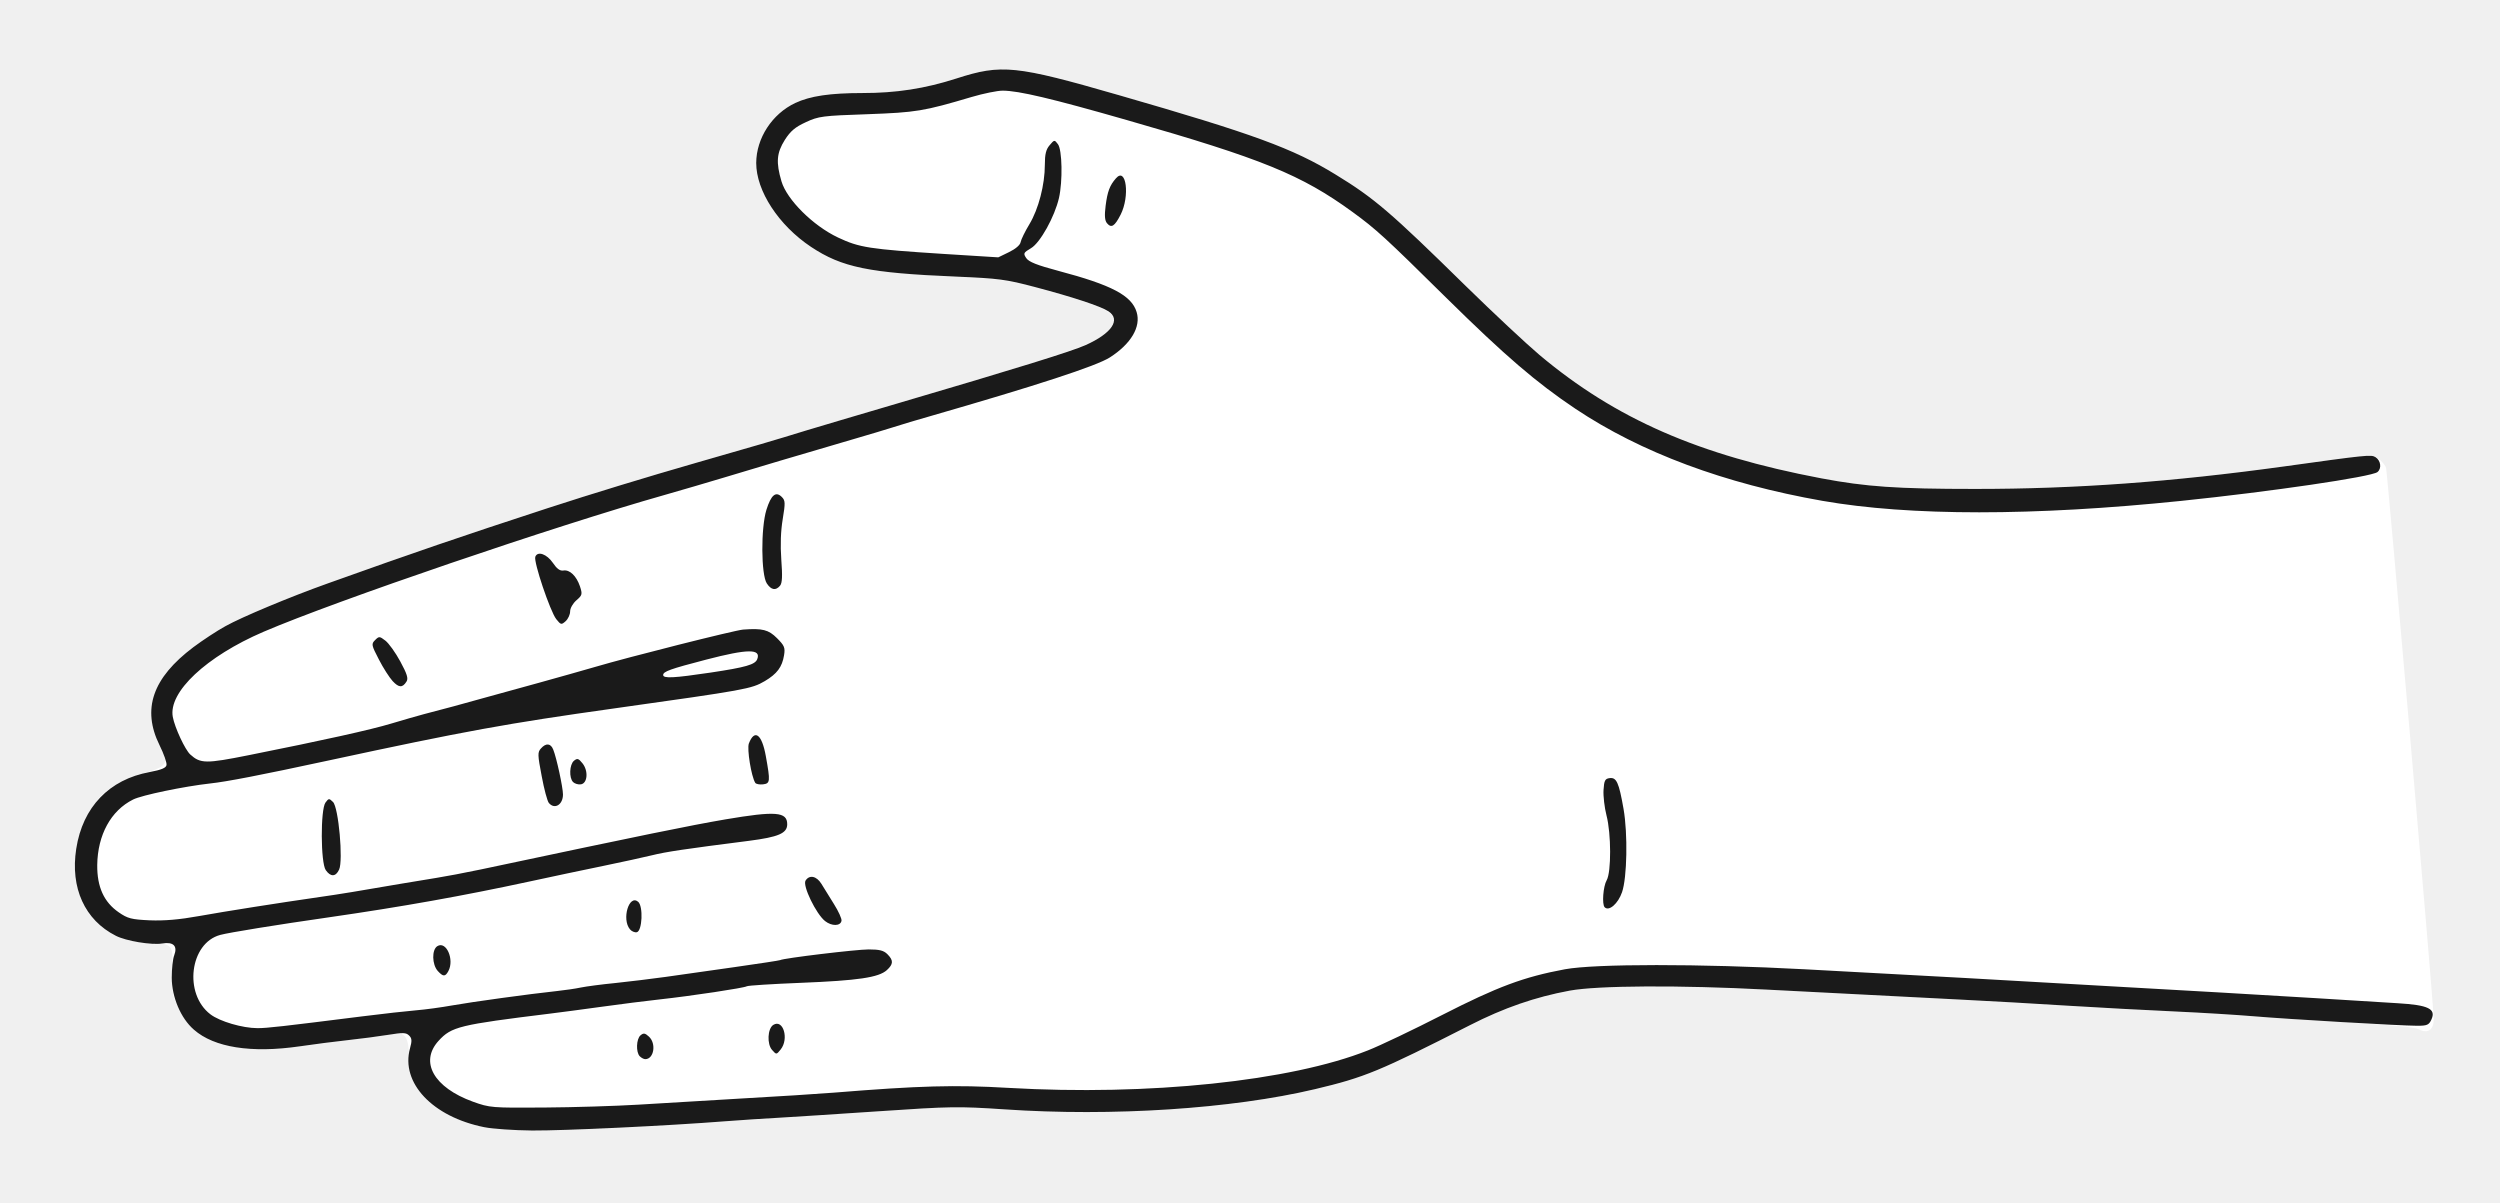
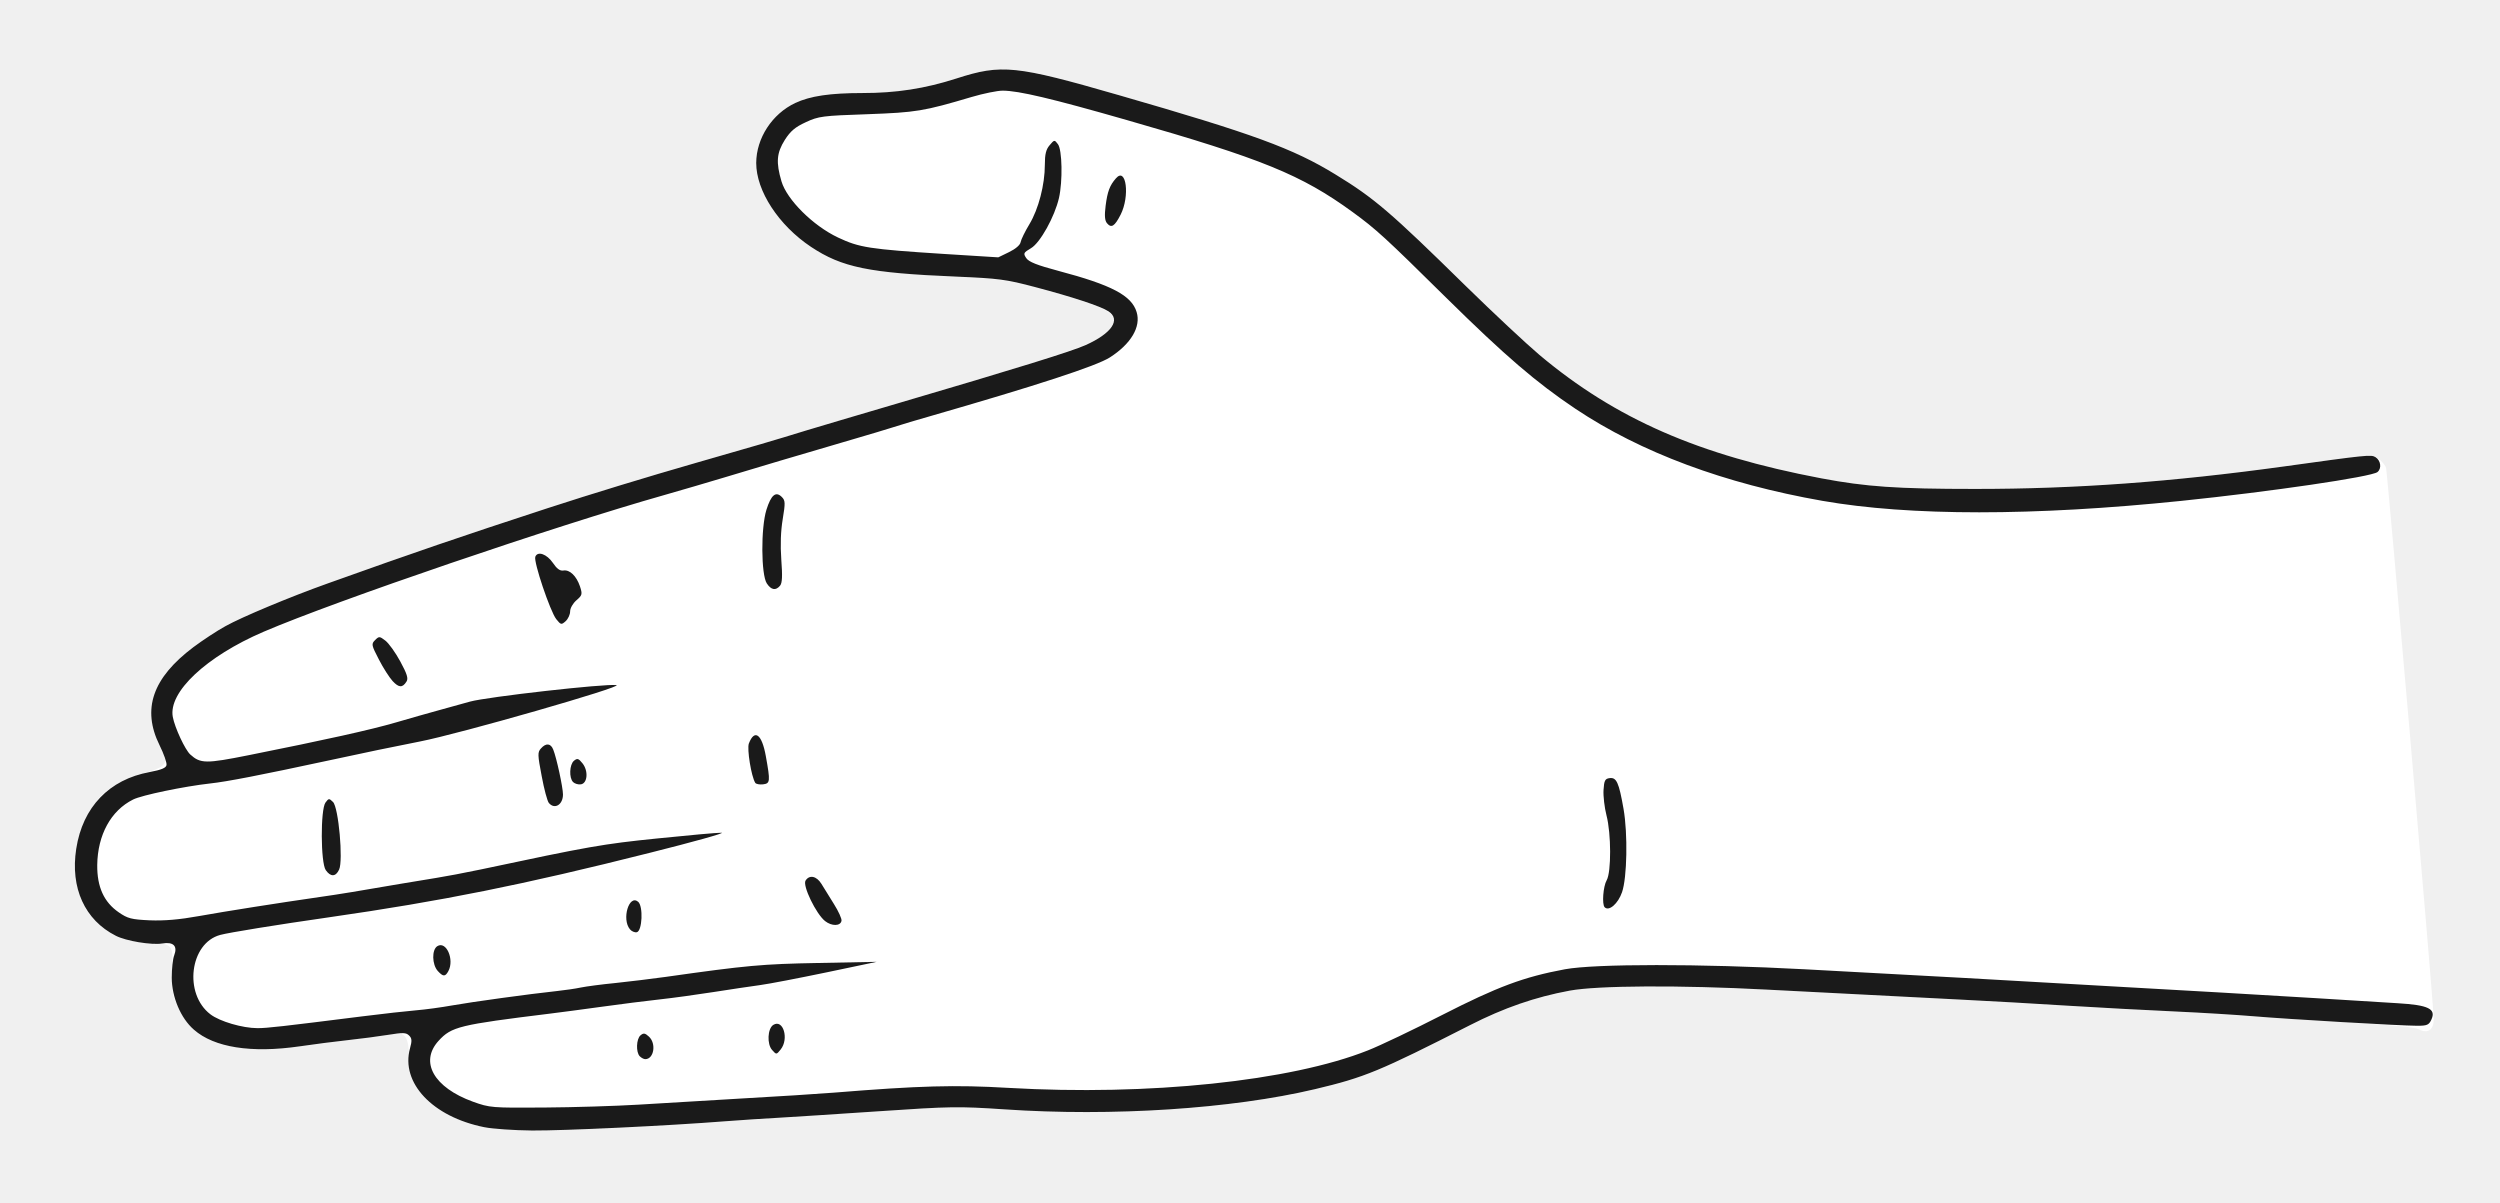
<svg xmlns="http://www.w3.org/2000/svg" viewBox="0 0 262 126" width="262" height="126" data-source="pose construite sur s01" data-boite="45 54 307 180" data-trait="2.50">
  <path id="silhouette" fill="#FFFFFF" fill-rule="evenodd" d="M50.75,118.13C47.44,117.46 44.77,115.86 43.56,113.79C43.00,112.83 42.88,112.33 42.87,110.79C42.85,108.73 42.43,108.10 41.25,108.35C40.91,108.43 39.16,108.66 37.38,108.88C35.59,109.09 32.89,109.44 31.38,109.66C26.34,110.39 22.43,109.77 20.32,107.91C19.82,107.48 19.10,106.45 18.70,105.63C18.04,104.25 17.99,103.93 18.05,101.79C18.11,99.79 18.06,99.41 17.67,99.13C17.43,98.95 17.01,98.86 16.75,98.93C16.07,99.10 13.08,98.55 12.15,98.08C10.74,97.37 9.38,96.08 8.80,94.92C7.11,91.55 7.74,86.91 10.31,83.72C11.20,82.61 13.43,81.37 15.24,80.98C15.96,80.82 16.76,80.49 17.02,80.23C17.47,79.78 17.46,79.73 16.69,78.08C14.89,74.22 16.00,71.04 20.27,67.82C21.22,67.11 22.73,66.11 23.63,65.62C25.30,64.68 30.42,62.54 34.38,61.13C43.52,57.86 48.17,56.27 57.38,53.26C61.98,51.76 67.78,49.99 73.00,48.49C78.71,46.86 81.47,46.05 84.50,45.11C85.53,44.80 89.86,43.51 94.12,42.26C112.72,36.79 115.17,35.94 116.24,34.58C117.28,33.26 116.68,32.60 113.47,31.54C107.77,29.66 105.47,29.22 100.23,28.99C91.07,28.61 88.24,28.03 84.99,25.87C81.60,23.61 79.25,20.01 79.25,17.08C79.26,14.48 80.92,11.93 83.35,10.79C84.91,10.06 86.98,9.75 90.39,9.75C93.93,9.75 96.92,9.29 100.25,8.22C104.97,6.70 106.44,6.85 117.25,9.97C131.34,14.03 135.50,15.55 139.97,18.29C144.03,20.77 145.72,22.22 153.62,29.98C156.51,32.81 159.99,36.06 161.34,37.20C169.31,43.89 178.00,47.69 190.88,50.13C195.55,51.01 198.81,51.24 207.00,51.24C217.54,51.24 227.57,50.51 239.38,48.88C248.77,47.58 248.45,47.60 249.20,48.05C249.57,48.28 249.96,48.72 250.06,49.04C250.20,49.51 254.84,102.94 255.05,106.59C255.12,107.88 254.50,108.39 253.51,107.88C253.05,107.64 250.66,107.41 245.86,107.14C242.02,106.92 237.64,106.63 236.12,106.50C234.61,106.36 230.96,106.14 228.00,106.01C225.04,105.88 219.98,105.60 216.75,105.40C213.52,105.19 208.46,104.91 205.50,104.76C198.09,104.38 192.18,104.08 185.12,103.71C176.02,103.23 167.42,103.28 164.50,103.82C160.88,104.49 157.60,105.63 154.07,107.43C144.54,112.28 143.04,112.90 137.83,114.14C129.09,116.21 116.57,117.03 105.25,116.26C100.46,115.94 99.59,115.95 92.12,116.46C87.72,116.76 83.00,117.06 81.62,117.14C80.25,117.21 77.72,117.38 76.00,117.51C70.03,117.98 59.15,118.50 55.77,118.48C53.90,118.46 51.64,118.31 50.75,118.13Z" />
-   <path id="encre" fill="#1A1A1A" fill-rule="evenodd" d="M50.75,118.13C45.32,117.04 41.97,113.48 42.97,109.86C43.19,109.07 43.17,108.81 42.87,108.52C42.56,108.21 42.23,108.20 40.69,108.45C39.69,108.61 37.81,108.86 36.50,109.00C35.19,109.14 32.89,109.44 31.38,109.66C26.34,110.39 22.44,109.78 20.32,107.91C18.94,106.71 18.00,104.49 18.00,102.45C18.00,101.53 18.11,100.48 18.26,100.11C18.63,99.13 18.17,98.68 16.99,98.88C15.89,99.06 13.21,98.62 12.14,98.07C8.88,96.42 7.35,93.06 7.99,88.94C8.67,84.58 11.44,81.69 15.69,80.91C16.91,80.68 17.40,80.48 17.45,80.18C17.50,79.95 17.17,79.01 16.72,78.10C14.85,74.31 15.98,71.05 20.27,67.82C21.22,67.11 22.73,66.11 23.63,65.62C25.30,64.68 30.42,62.54 34.38,61.13C43.52,57.86 48.17,56.27 57.38,53.26C61.98,51.76 67.78,49.99 73.00,48.49C78.71,46.86 81.47,46.05 84.50,45.11C85.53,44.80 89.86,43.51 94.12,42.26C106.64,38.58 112.28,36.83 113.76,36.17C116.50,34.95 117.49,33.50 116.17,32.63C115.35,32.09 112.43,31.13 108.50,30.09C105.44,29.28 104.67,29.18 100.23,28.99C91.07,28.61 88.24,28.03 84.99,25.87C81.60,23.61 79.25,20.01 79.25,17.08C79.26,14.48 80.92,11.93 83.35,10.79C84.91,10.06 86.98,9.75 90.39,9.75C93.93,9.75 96.92,9.29 100.25,8.22C104.97,6.70 106.44,6.85 117.25,9.97C131.34,14.03 135.50,15.55 139.97,18.29C144.03,20.77 145.72,22.22 153.62,29.98C156.51,32.81 159.99,36.06 161.34,37.20C169.31,43.89 178.00,47.69 190.88,50.13C195.55,51.01 198.81,51.24 207.00,51.24C217.54,51.24 227.57,50.51 239.38,48.88C248.07,47.67 248.50,47.63 248.95,47.91C249.51,48.26 249.62,49.09 249.16,49.47C248.56,49.97 237.92,51.53 228.62,52.49C213.12,54.09 200.13,54.09 191.00,52.49C180.74,50.69 171.96,47.42 165.12,42.85C161.01,40.10 157.72,37.27 151.62,31.26C145.13,24.85 144.22,24.02 141.75,22.22C136.38,18.31 132.27,16.64 118.12,12.59C110.17,10.31 106.77,9.51 105.09,9.50C104.52,9.50 103.06,9.80 101.84,10.16C96.78,11.66 96.05,11.78 90.88,11.97C86.19,12.13 85.79,12.18 84.44,12.81C83.33,13.32 82.84,13.74 82.25,14.66C81.39,16.03 81.31,17.01 81.90,19.01C82.47,20.93 85.20,23.65 87.82,24.89C90.06,25.95 91.10,26.11 98.88,26.61L104.62,26.97L105.75,26.42C106.43,26.09 106.91,25.68 106.96,25.38C107.01,25.10 107.42,24.26 107.88,23.50C108.84,21.91 109.50,19.36 109.50,17.26C109.50,16.17 109.62,15.66 110.00,15.22C110.49,14.64 110.51,14.63 110.87,15.11C111.32,15.69 111.38,18.99 110.98,20.75C110.53,22.71 109.01,25.45 108.05,26.01C107.26,26.48 107.22,26.55 107.55,27.05C107.82,27.45 108.68,27.79 110.93,28.39C116.51,29.87 118.60,30.97 119.12,32.71C119.59,34.25 118.53,36.04 116.31,37.46C114.90,38.36 108.67,40.39 97.50,43.61C96.19,43.98 94.45,44.50 93.62,44.77C92.80,45.03 91.00,45.57 89.62,45.97C83.99,47.62 78.95,49.11 76.00,50.01C74.28,50.53 71.41,51.37 69.62,51.88C58.11,55.14 35.22,62.95 27.62,66.21C21.60,68.80 17.62,72.54 18.11,75.14C18.32,76.27 19.40,78.58 19.94,79.07C21.01,80.04 21.58,80.04 26.08,79.14C33.94,77.57 38.85,76.48 41.00,75.83C42.17,75.48 43.72,75.03 44.44,74.84C46.72,74.25 48.31,73.82 50.62,73.17C51.86,72.83 54.51,72.10 56.50,71.55C58.49,71.00 61.14,70.25 62.38,69.89C65.86,68.86 77.04,66.04 77.88,65.98C79.91,65.83 80.54,65.99 81.43,66.88C82.20,67.65 82.30,67.87 82.17,68.66C81.97,69.91 81.43,70.62 80.15,71.38C78.74,72.20 78.25,72.29 64.38,74.24C53.13,75.82 48.81,76.60 34.38,79.71C27.19,81.26 23.76,81.92 22.00,82.11C19.31,82.41 14.86,83.33 13.95,83.79C11.62,84.95 10.23,87.50 10.19,90.66C10.17,92.95 10.89,94.54 12.44,95.61C13.38,96.26 13.76,96.36 15.69,96.45C17.22,96.51 18.78,96.38 20.88,96.00C23.61,95.51 29.18,94.63 33.62,93.99C35.35,93.75 37.84,93.34 42.00,92.62C43.17,92.42 44.86,92.14 45.75,92.00C46.64,91.86 48.73,91.47 50.38,91.12C67.69,87.45 72.20,86.53 76.03,85.87C81.29,84.98 82.50,85.07 82.50,86.38C82.50,87.33 81.59,87.72 78.48,88.12C71.73,88.98 69.79,89.27 68.34,89.63C67.49,89.84 65.19,90.34 63.21,90.75C61.24,91.15 57.77,91.89 55.50,92.38C48.56,93.88 42.12,95.03 34.50,96.13C28.93,96.93 24.00,97.73 23.08,97.98C19.88,98.84 19.23,104.15 22.05,106.30C23.03,107.05 25.42,107.75 26.99,107.75C28.00,107.75 29.50,107.58 38.00,106.51C40.13,106.24 42.66,105.96 43.62,105.88C44.59,105.80 46.27,105.57 47.38,105.37C49.38,105.01 55.55,104.16 58.38,103.86C59.20,103.77 60.33,103.61 60.88,103.49C61.42,103.38 63.06,103.16 64.50,103.02C65.94,102.87 68.31,102.58 69.75,102.38C71.19,102.17 74.46,101.71 77.00,101.35C79.54,100.99 81.69,100.66 81.76,100.62C82.08,100.42 89.72,99.50 91.04,99.50C92.17,99.50 92.61,99.61 93.00,100.00C93.65,100.65 93.63,101.04 92.94,101.67C92.09,102.44 89.93,102.76 83.94,103.00C80.95,103.12 78.40,103.28 78.27,103.36C77.99,103.54 72.49,104.37 69.12,104.74C67.75,104.89 65.05,105.23 63.12,105.50C61.20,105.77 58.73,106.09 57.62,106.23C48.13,107.40 47.32,107.59 45.96,109.08C43.95,111.29 45.46,113.97 49.57,115.46C51.33,116.09 51.52,116.11 57.00,116.07C60.09,116.05 64.54,115.91 66.88,115.77C69.21,115.62 74.11,115.33 77.75,115.12C81.39,114.92 85.72,114.64 87.38,114.51C96.39,113.78 100.10,113.68 105.69,114.01C120.37,114.86 135.28,113.30 143.36,110.08C144.61,109.59 148.11,107.92 151.14,106.37C156.94,103.41 159.66,102.39 164.00,101.58C167.15,101.00 178.07,100.99 189.12,101.58C198.98,102.10 213.23,102.89 221.88,103.40C225.45,103.60 230.29,103.88 232.62,104.01C234.96,104.14 239.52,104.41 242.75,104.61C245.98,104.82 249.84,105.05 251.31,105.14C254.50,105.33 255.32,105.73 254.81,106.85C254.55,107.42 254.36,107.50 253.32,107.50C251.58,107.50 239.62,106.80 236.12,106.50C234.47,106.36 230.76,106.13 227.88,106.00C224.99,105.87 219.98,105.60 216.75,105.40C213.52,105.19 208.46,104.91 205.50,104.76C198.09,104.38 192.18,104.08 185.12,103.71C176.02,103.23 167.42,103.28 164.50,103.82C160.88,104.49 157.60,105.63 154.07,107.43C144.54,112.28 143.04,112.90 137.83,114.14C129.09,116.21 116.57,117.03 105.25,116.26C100.46,115.94 99.59,115.95 92.12,116.46C87.72,116.76 83.00,117.06 81.62,117.14C80.25,117.21 77.72,117.38 76.00,117.51C70.03,117.98 59.15,118.50 55.77,118.48C53.90,118.46 51.64,118.31 50.75,118.13ZM67.05,110.70C66.63,110.28 66.68,108.87 67.13,108.50C67.44,108.24 67.60,108.26 68.00,108.63C68.80,109.35 68.54,111.00 67.62,111.00C67.47,111.00 67.21,110.86 67.05,110.70ZM80.92,110.04C80.36,109.43 80.44,107.79 81.04,107.41C82.08,106.76 82.71,108.88 81.81,109.99C81.37,110.54 81.36,110.54 80.92,110.04ZM45.88,101.76C45.27,101.08 45.24,99.53 45.83,99.16C46.76,98.57 47.64,100.55 46.99,101.77C46.66,102.38 46.44,102.37 45.88,101.76ZM66.01,97.38C65.14,96.33 65.92,93.71 66.87,94.50C67.43,94.96 67.31,97.59 66.73,97.70C66.51,97.74 66.18,97.60 66.01,97.38ZM86.47,96.53C85.53,95.79 84.09,92.82 84.42,92.29C84.82,91.65 85.57,91.80 86.08,92.62C86.33,93.04 86.93,93.99 87.40,94.75C87.88,95.51 88.23,96.29 88.19,96.50C88.08,97.07 87.17,97.08 86.47,96.53ZM168.17,95.08C167.87,94.79 168.01,92.89 168.38,92.25C168.87,91.39 168.86,87.37 168.36,85.45C168.15,84.63 168.01,83.43 168.05,82.79C168.11,81.81 168.21,81.61 168.67,81.55C169.41,81.44 169.66,81.99 170.15,84.79C170.60,87.39 170.52,91.97 169.99,93.50C169.58,94.70 168.62,95.54 168.17,95.08ZM34.14,91.19C33.60,90.42 33.58,84.83 34.11,84.11C34.45,83.65 34.49,83.65 34.90,84.05C35.48,84.62 35.98,90.18 35.54,91.13C35.19,91.90 34.65,91.92 34.14,91.19ZM57.52,84.15C57.36,83.96 57.02,82.70 56.77,81.34C56.34,79.10 56.33,78.83 56.69,78.44C57.22,77.84 57.72,77.89 57.98,78.56C58.33,79.42 59.00,82.54 59.00,83.26C59.00,84.34 58.12,84.87 57.52,84.15ZM60.06,81.96C59.62,81.52 59.68,80.12 60.15,79.73C60.50,79.44 60.63,79.48 61.04,79.99C61.68,80.78 61.58,82.10 60.87,82.20C60.60,82.24 60.23,82.13 60.06,81.96ZM79.15,82.04C78.73,81.36 78.27,78.49 78.48,77.92C79.08,76.36 79.85,76.94 80.26,79.25C80.74,81.91 80.72,82.11 79.96,82.20C79.60,82.24 79.23,82.17 79.15,82.04ZM41.15,71.38C40.81,71.01 40.16,70.00 39.71,69.12C38.92,67.60 38.90,67.49 39.31,67.08C39.72,66.67 39.78,66.67 40.39,67.14C40.74,67.41 41.45,68.39 41.95,69.32C42.66,70.63 42.81,71.10 42.60,71.43C42.18,72.10 41.80,72.08 41.15,71.38ZM74.45,70.49C78.18,69.93 79.14,69.65 79.36,69.08C79.78,67.98 78.38,67.99 74.00,69.13C70.24,70.11 69.50,70.37 69.50,70.74C69.50,71.12 70.61,71.06 74.45,70.49ZM58.29,64.88C57.65,64.05 55.90,58.86 56.10,58.35C56.34,57.72 57.31,58.06 57.95,59.00C58.35,59.60 58.69,59.85 59.04,59.79C59.71,59.68 60.41,60.36 60.78,61.45C61.05,62.28 61.02,62.38 60.41,62.91C60.04,63.23 59.75,63.74 59.75,64.07C59.75,64.40 59.54,64.86 59.28,65.10C58.83,65.50 58.78,65.49 58.29,64.88ZM80.36,61.14C79.76,60.22 79.73,55.34 80.32,53.43C80.81,51.86 81.31,51.45 81.94,52.09C82.30,52.45 82.31,52.70 82.03,54.40C81.82,55.66 81.77,57.11 81.88,58.65C82.01,60.38 81.98,61.10 81.75,61.38C81.30,61.92 80.82,61.84 80.36,61.14ZM116.01,23.39C115.78,23.11 115.74,22.59 115.87,21.56C116.06,20.07 116.30,19.43 116.95,18.69C118.03,17.44 118.43,20.55 117.44,22.50C116.81,23.73 116.47,23.94 116.01,23.39Z" />
+   <path id="encre" fill="#1A1A1A" fill-rule="evenodd" d="M50.75,118.13C45.32,117.04 41.97,113.48 42.97,109.86C43.19,109.07 43.17,108.81 42.87,108.52C42.56,108.21 42.23,108.20 40.69,108.45C39.69,108.61 37.81,108.86 36.50,109.00C35.19,109.14 32.89,109.44 31.38,109.66C26.34,110.39 22.44,109.78 20.32,107.91C18.94,106.71 18.00,104.49 18.00,102.45C18.00,101.53 18.11,100.48 18.26,100.11C18.63,99.13 18.17,98.68 16.99,98.88C15.89,99.06 13.21,98.62 12.14,98.07C8.88,96.42 7.35,93.06 7.99,88.94C8.67,84.58 11.44,81.69 15.69,80.91C16.91,80.68 17.40,80.48 17.45,80.18C17.50,79.95 17.17,79.01 16.72,78.10C14.85,74.31 15.98,71.05 20.27,67.82C21.22,67.11 22.73,66.11 23.63,65.62C25.30,64.68 30.42,62.54 34.38,61.13C43.52,57.86 48.17,56.27 57.38,53.26C61.98,51.76 67.78,49.99 73.00,48.49C78.71,46.86 81.47,46.05 84.50,45.11C85.53,44.80 89.86,43.51 94.12,42.26C106.64,38.58 112.28,36.83 113.76,36.17C116.50,34.95 117.49,33.50 116.17,32.63C115.35,32.09 112.43,31.13 108.50,30.09C105.44,29.28 104.67,29.18 100.23,28.99C91.07,28.61 88.24,28.03 84.99,25.87C81.60,23.61 79.25,20.01 79.25,17.08C79.26,14.48 80.92,11.93 83.35,10.79C84.91,10.06 86.98,9.75 90.39,9.75C93.93,9.75 96.92,9.29 100.25,8.22C104.97,6.70 106.44,6.85 117.25,9.97C131.34,14.03 135.50,15.55 139.97,18.29C144.03,20.77 145.72,22.22 153.62,29.98C156.51,32.81 159.99,36.06 161.34,37.20C169.31,43.89 178.00,47.69 190.88,50.13C195.55,51.01 198.81,51.24 207.00,51.24C217.54,51.24 227.57,50.51 239.38,48.88C248.07,47.67 248.50,47.63 248.95,47.91C249.51,48.26 249.62,49.09 249.16,49.47C248.56,49.97 237.92,51.53 228.62,52.49C213.12,54.09 200.13,54.09 191.00,52.49C180.74,50.69 171.96,47.42 165.12,42.85C161.01,40.10 157.72,37.27 151.62,31.26C145.13,24.85 144.22,24.02 141.75,22.22C136.38,18.31 132.27,16.64 118.12,12.59C110.17,10.31 106.77,9.51 105.09,9.50C104.52,9.50 103.06,9.80 101.84,10.16C96.78,11.66 96.05,11.78 90.88,11.97C86.19,12.13 85.79,12.18 84.44,12.81C83.33,13.32 82.84,13.74 82.25,14.66C81.39,16.03 81.31,17.01 81.90,19.01C82.47,20.93 85.20,23.65 87.82,24.89C90.06,25.95 91.10,26.11 98.88,26.61L104.62,26.97L105.75,26.42C106.43,26.09 106.91,25.68 106.96,25.38C107.01,25.10 107.42,24.26 107.88,23.50C108.84,21.91 109.50,19.36 109.50,17.26C109.50,16.17 109.62,15.66 110.00,15.22C110.49,14.64 110.51,14.63 110.87,15.11C111.32,15.69 111.38,18.99 110.98,20.75C110.53,22.71 109.01,25.45 108.05,26.01C107.26,26.48 107.22,26.55 107.55,27.05C107.82,27.45 108.68,27.79 110.93,28.39C116.51,29.87 118.60,30.97 119.12,32.71C119.59,34.25 118.53,36.04 116.31,37.46C114.90,38.36 108.67,40.39 97.50,43.61C96.19,43.98 94.45,44.50 93.62,44.77C92.80,45.03 91.00,45.57 89.62,45.97C83.99,47.62 78.95,49.11 76.00,50.01C74.28,50.53 71.41,51.37 69.62,51.88C58.11,55.14 35.22,62.95 27.62,66.21C21.60,68.80 17.62,72.54 18.11,75.14C18.32,76.27 19.40,78.58 19.94,79.07C21.01,80.04 21.58,80.04 26.08,79.14C34.08,77.54 38.87,76.48 41.50,75.71C42.94,75.29 44.86,74.74 45.75,74.50C46.64,74.25 48.22,73.82 49.25,73.53C51.05,73.03 63.43,71.63 64.60,71.80C65.48,71.93 48.13,76.91 44.00,77.71C41.87,78.12 37.54,79.02 34.38,79.71C27.23,81.25 23.77,81.92 22.00,82.11C19.31,82.41 14.86,83.33 13.95,83.79C11.62,84.95 10.23,87.50 10.19,90.66C10.17,92.95 10.89,94.54 12.44,95.61C13.38,96.26 13.76,96.36 15.69,96.45C17.22,96.51 18.78,96.38 20.88,96.00C23.61,95.51 29.18,94.63 33.62,93.99C35.35,93.75 37.84,93.34 42.00,92.62C43.17,92.42 44.86,92.14 45.75,92.00C46.64,91.86 48.73,91.47 50.38,91.12C61.76,88.70 63.18,88.45 68.88,87.87C72.17,87.53 75.21,87.26 75.62,87.27C76.04,87.29 72.66,88.23 68.12,89.37C54.80,92.73 46.32,94.43 34.50,96.13C28.93,96.93 24.00,97.73 23.08,97.98C19.88,98.84 19.23,104.15 22.05,106.30C23.03,107.05 25.42,107.75 26.99,107.75C28.00,107.75 29.50,107.58 38.00,106.51C40.13,106.24 42.66,105.96 43.62,105.88C44.59,105.80 46.27,105.57 47.38,105.37C49.38,105.01 55.55,104.16 58.38,103.86C59.20,103.77 60.33,103.61 60.88,103.49C61.42,103.38 63.06,103.16 64.50,103.02C65.94,102.87 68.31,102.58 69.75,102.38C78.28,101.17 79.88,101.03 85.75,100.92L91.88,100.80L86.64,101.90C83.76,102.50 80.61,103.11 79.64,103.24C78.67,103.37 76.47,103.70 74.75,103.97C73.03,104.24 70.50,104.59 69.12,104.74C67.75,104.89 65.05,105.23 63.12,105.50C61.20,105.77 58.73,106.09 57.62,106.23C48.13,107.40 47.32,107.59 45.96,109.08C43.95,111.29 45.46,113.97 49.57,115.46C51.33,116.09 51.52,116.11 57.00,116.07C60.09,116.05 64.54,115.91 66.88,115.77C69.21,115.62 74.11,115.33 77.75,115.12C81.39,114.92 85.72,114.64 87.38,114.51C96.39,113.78 100.10,113.68 105.69,114.01C120.37,114.86 135.28,113.30 143.36,110.08C144.61,109.59 148.11,107.92 151.14,106.37C156.94,103.41 159.66,102.39 164.00,101.58C167.15,101.00 178.07,100.99 189.12,101.58C198.98,102.10 213.23,102.89 221.88,103.40C225.45,103.60 230.29,103.88 232.62,104.01C234.96,104.14 239.52,104.41 242.75,104.61C245.98,104.82 249.84,105.05 251.31,105.14C254.50,105.33 255.32,105.73 254.81,106.85C254.55,107.42 254.36,107.50 253.32,107.50C251.58,107.50 239.62,106.80 236.12,106.50C234.47,106.36 230.76,106.13 227.88,106.00C224.99,105.87 219.98,105.60 216.75,105.40C213.52,105.19 208.46,104.91 205.50,104.76C198.09,104.38 192.18,104.08 185.12,103.71C176.02,103.23 167.42,103.28 164.50,103.82C160.88,104.49 157.60,105.63 154.07,107.43C144.54,112.28 143.04,112.90 137.83,114.14C129.09,116.21 116.57,117.03 105.25,116.26C100.46,115.94 99.59,115.95 92.12,116.46C87.72,116.76 83.00,117.06 81.62,117.14C80.25,117.21 77.72,117.38 76.00,117.51C70.03,117.98 59.15,118.50 55.77,118.48C53.90,118.46 51.64,118.31 50.75,118.13ZM67.05,110.70C66.63,110.28 66.68,108.87 67.13,108.50C67.44,108.24 67.60,108.26 68.00,108.63C68.80,109.35 68.54,111.00 67.62,111.00C67.47,111.00 67.21,110.86 67.05,110.70ZM80.92,110.04C80.36,109.43 80.44,107.79 81.04,107.41C82.08,106.76 82.71,108.88 81.81,109.99C81.37,110.54 81.36,110.54 80.92,110.04ZM45.88,101.76C45.27,101.08 45.24,99.53 45.83,99.16C46.76,98.57 47.64,100.55 46.99,101.77C46.66,102.38 46.44,102.37 45.88,101.76ZM66.01,97.38C65.14,96.33 65.92,93.71 66.87,94.50C67.43,94.96 67.31,97.59 66.73,97.70C66.51,97.74 66.18,97.60 66.01,97.38ZM86.47,96.53C85.53,95.79 84.09,92.82 84.42,92.29C84.82,91.65 85.57,91.80 86.08,92.62C86.33,93.04 86.93,93.99 87.40,94.75C87.88,95.51 88.23,96.29 88.19,96.50C88.08,97.07 87.17,97.08 86.47,96.53ZM168.17,95.08C167.87,94.79 168.01,92.89 168.38,92.25C168.87,91.39 168.86,87.37 168.36,85.45C168.15,84.63 168.01,83.43 168.05,82.79C168.11,81.81 168.21,81.61 168.67,81.55C169.41,81.44 169.66,81.99 170.15,84.79C170.60,87.39 170.52,91.97 169.99,93.50C169.58,94.70 168.62,95.54 168.17,95.08ZM34.14,91.19C33.60,90.42 33.58,84.83 34.11,84.11C34.45,83.65 34.49,83.65 34.90,84.05C35.48,84.62 35.98,90.18 35.54,91.13C35.19,91.90 34.65,91.92 34.14,91.19ZM57.52,84.15C57.36,83.96 57.02,82.70 56.77,81.34C56.34,79.10 56.33,78.83 56.69,78.44C57.22,77.84 57.72,77.89 57.98,78.56C58.33,79.42 59.00,82.54 59.00,83.26C59.00,84.34 58.12,84.87 57.52,84.15ZM60.06,81.96C59.62,81.52 59.68,80.12 60.15,79.73C60.50,79.44 60.63,79.48 61.04,79.99C61.68,80.78 61.58,82.10 60.87,82.20C60.60,82.24 60.23,82.13 60.06,81.96ZM79.15,82.04C78.73,81.36 78.27,78.49 78.48,77.92C79.08,76.36 79.85,76.94 80.26,79.25C80.74,81.91 80.72,82.11 79.96,82.20C79.60,82.24 79.23,82.17 79.15,82.04ZM41.15,71.38C40.81,71.01 40.16,70.00 39.71,69.12C38.92,67.60 38.90,67.49 39.31,67.08C39.72,66.67 39.78,66.67 40.39,67.14C40.74,67.41 41.45,68.39 41.95,69.32C42.66,70.63 42.81,71.10 42.60,71.43C42.18,72.10 41.80,72.08 41.15,71.38ZM58.29,64.88C57.65,64.05 55.90,58.86 56.10,58.35C56.34,57.72 57.31,58.06 57.95,59.00C58.35,59.60 58.69,59.85 59.04,59.79C59.71,59.68 60.41,60.36 60.78,61.45C61.05,62.28 61.02,62.38 60.41,62.91C60.04,63.23 59.75,63.74 59.75,64.07C59.75,64.40 59.54,64.86 59.28,65.10C58.83,65.50 58.78,65.49 58.29,64.88ZM80.36,61.14C79.76,60.22 79.73,55.34 80.32,53.43C80.81,51.86 81.31,51.45 81.94,52.09C82.30,52.45 82.31,52.70 82.03,54.40C81.82,55.66 81.77,57.11 81.88,58.65C82.01,60.38 81.98,61.10 81.75,61.38C81.30,61.92 80.82,61.84 80.36,61.14ZM116.01,23.39C115.78,23.11 115.74,22.59 115.87,21.56C116.06,20.07 116.30,19.43 116.95,18.69C118.03,17.44 118.43,20.55 117.44,22.50C116.81,23.73 116.47,23.94 116.01,23.39Z" />
</svg>
